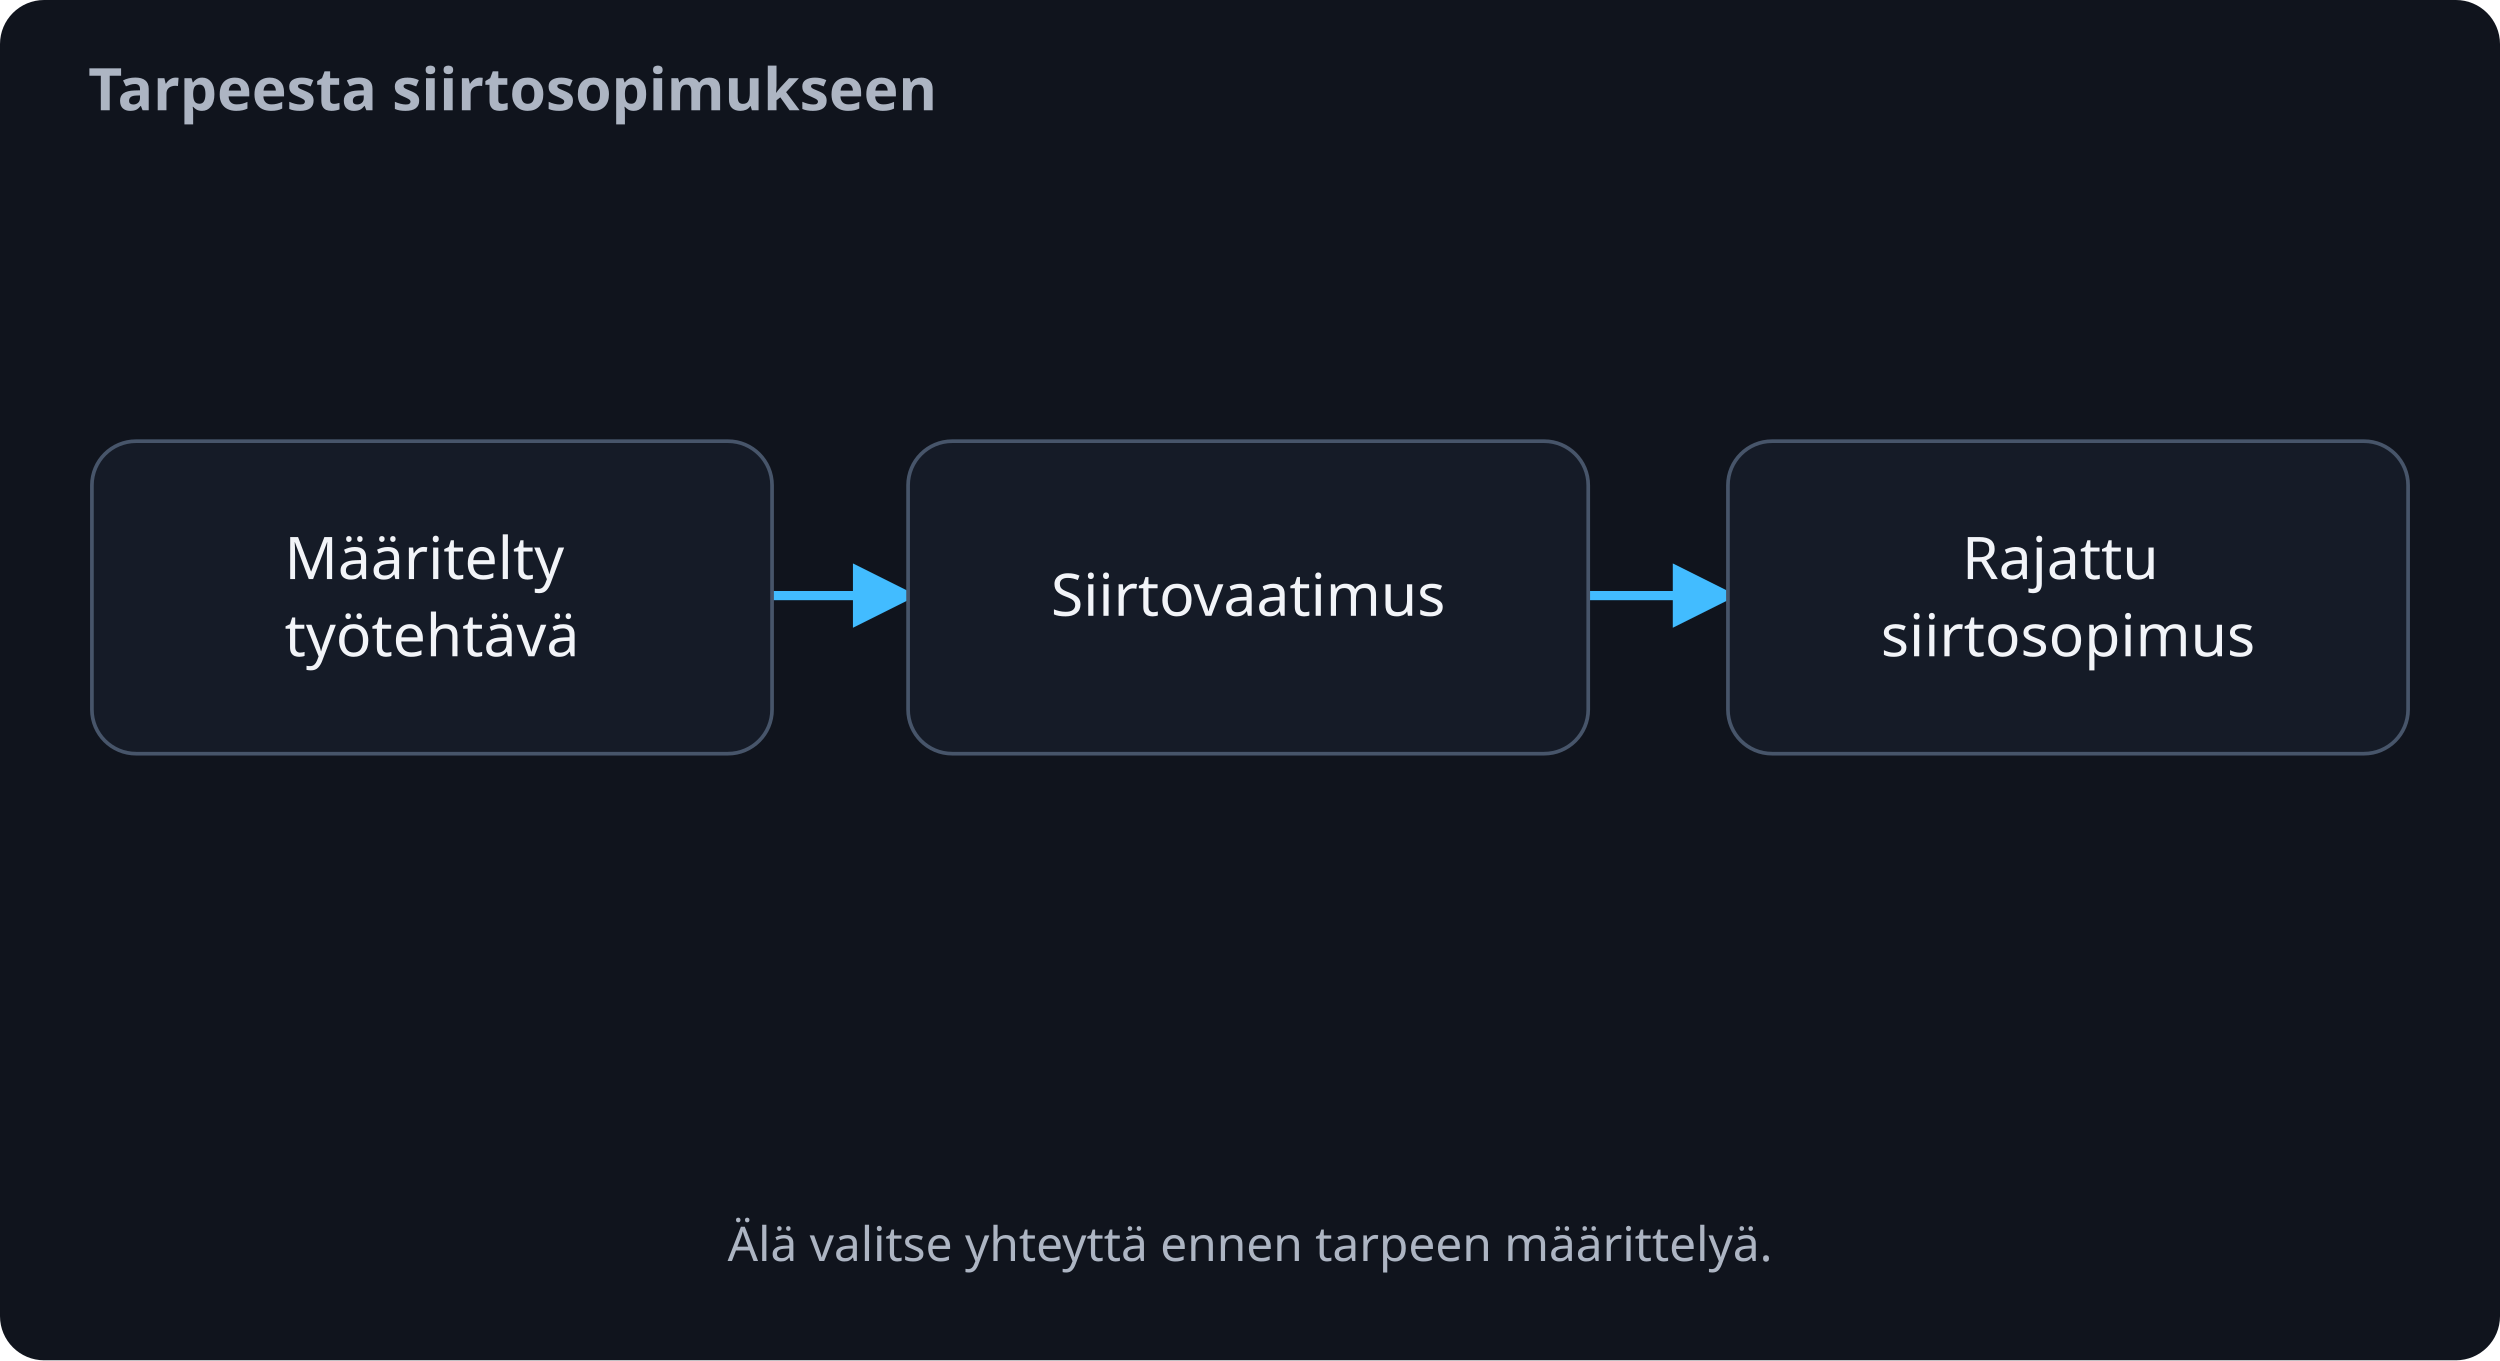
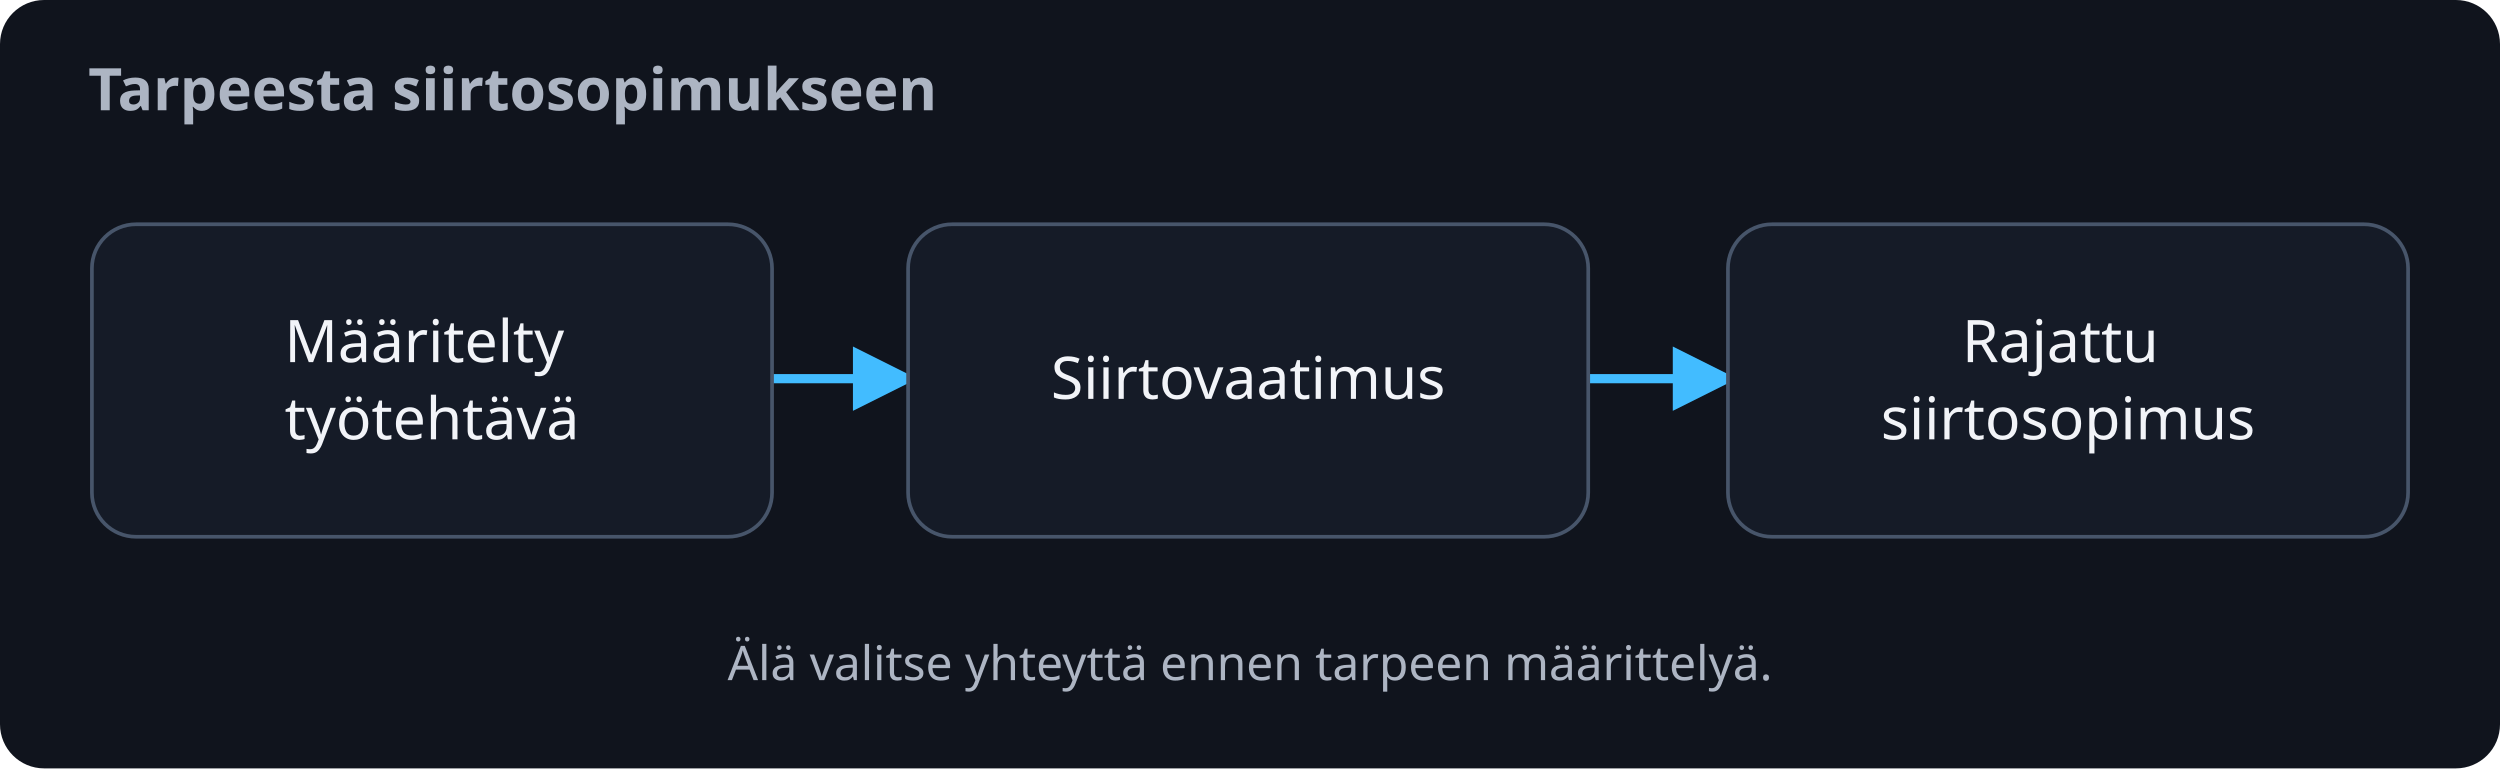
- <svg xmlns="http://www.w3.org/2000/svg" viewBox="0 0 680 370" role="img">
+ <svg xmlns="http://www.w3.org/2000/svg" viewBox="0 0 680 209" role="img">
  <defs>
    <marker id="blue" markerWidth="7" markerHeight="7" refX="6" refY="3.5" orient="auto-start-reverse">
      <path d="M0 0L7 3.5L0 7Z" fill="#42bcff" />
    </marker>
    <marker id="pink" markerWidth="7" markerHeight="7" refX="6" refY="3.5" orient="auto-start-reverse">
      <path d="M0 0L7 3.5L0 7Z" fill="#f451af" />
    </marker>
    <marker id="orange" markerWidth="7" markerHeight="7" refX="6" refY="3.5" orient="auto-start-reverse">
      <path d="M0 0L7 3.5L0 7Z" fill="#ffae63" />
    </marker>
    <marker id="green" markerWidth="7" markerHeight="7" refX="6" refY="3.5" orient="auto-start-reverse">
      <path d="M0 0L7 3.5L0 7Z" fill="#78d9a4" />
    </marker>
  </defs>
-   <rect width="680" height="370" rx="12" fill="#10141d" />
+   <rect width="680" height="209" rx="12" fill="#10141d" />
  <g font-family="system-ui,sans-serif">
    <text x="24" y="30" font-size="16" font-weight="700" fill="#adb5c3">Tarpeesta siirtosopimukseen</text>
-     <path d="M210 162H247" fill="none" stroke="#42bcff" stroke-width="2.5" marker-end="url(#blue)" />
-     <path d="M432 162H470" fill="none" stroke="#42bcff" stroke-width="2.5" marker-end="url(#blue)" />
-     <rect x="25" y="120" width="185" height="85" rx="12" fill="#151b27" stroke="#47556a" />
-     <text x="117.5" y="157.5" text-anchor="middle" font-size="16" fill="#f2f4f8">
+     <path transform="translate(0 -59)" d="M210 162H247" fill="none" stroke="#42bcff" stroke-width="2.5" marker-end="url(#blue)" />
+     <path transform="translate(0 -59)" d="M432 162H470" fill="none" stroke="#42bcff" stroke-width="2.5" marker-end="url(#blue)" />
+     <rect transform="translate(0 -59)" x="25" y="120" width="185" height="85" rx="12" fill="#151b27" stroke="#47556a" />
+     <text transform="translate(0 -59)" x="117.5" y="157.5" text-anchor="middle" font-size="16" fill="#f2f4f8">
      <tspan x="117.5" dy="0">Määritelty</tspan>
      <tspan x="117.5" dy="21">työtehtävä</tspan>
    </text>
-     <rect x="247" y="120" width="185" height="85" rx="12" fill="#151b27" stroke="#47556a" />
-     <text x="339.5" y="167.5" text-anchor="middle" font-size="16" fill="#f2f4f8">
+     <rect transform="translate(0 -59)" x="247" y="120" width="185" height="85" rx="12" fill="#151b27" stroke="#47556a" />
+     <text transform="translate(0 -59)" x="339.5" y="167.5" text-anchor="middle" font-size="16" fill="#f2f4f8">
      <tspan x="339.5" dy="0">Siirtovaatimus</tspan>
    </text>
-     <rect x="470" y="120" width="185" height="85" rx="12" fill="#151b27" stroke="#47556a" />
-     <text x="562.5" y="157.5" text-anchor="middle" font-size="16" fill="#f2f4f8">
+     <rect transform="translate(0 -59)" x="470" y="120" width="185" height="85" rx="12" fill="#151b27" stroke="#47556a" />
+     <text transform="translate(0 -59)" x="562.5" y="157.5" text-anchor="middle" font-size="16" fill="#f2f4f8">
      <tspan x="562.5" dy="0">Rajattu</tspan>
      <tspan x="562.5" dy="21">siirtosopimus</tspan>
    </text>
-     <text x="340" y="343" text-anchor="middle" font-size="13" fill="#adb5c3">
+     <text transform="translate(0 -158)" x="340" y="343" text-anchor="middle" font-size="13" fill="#adb5c3">
      <tspan x="340" dy="0">Älä valitse yhteyttä ennen tarpeen määrittelyä.</tspan>
    </text>
  </g>
</svg>
